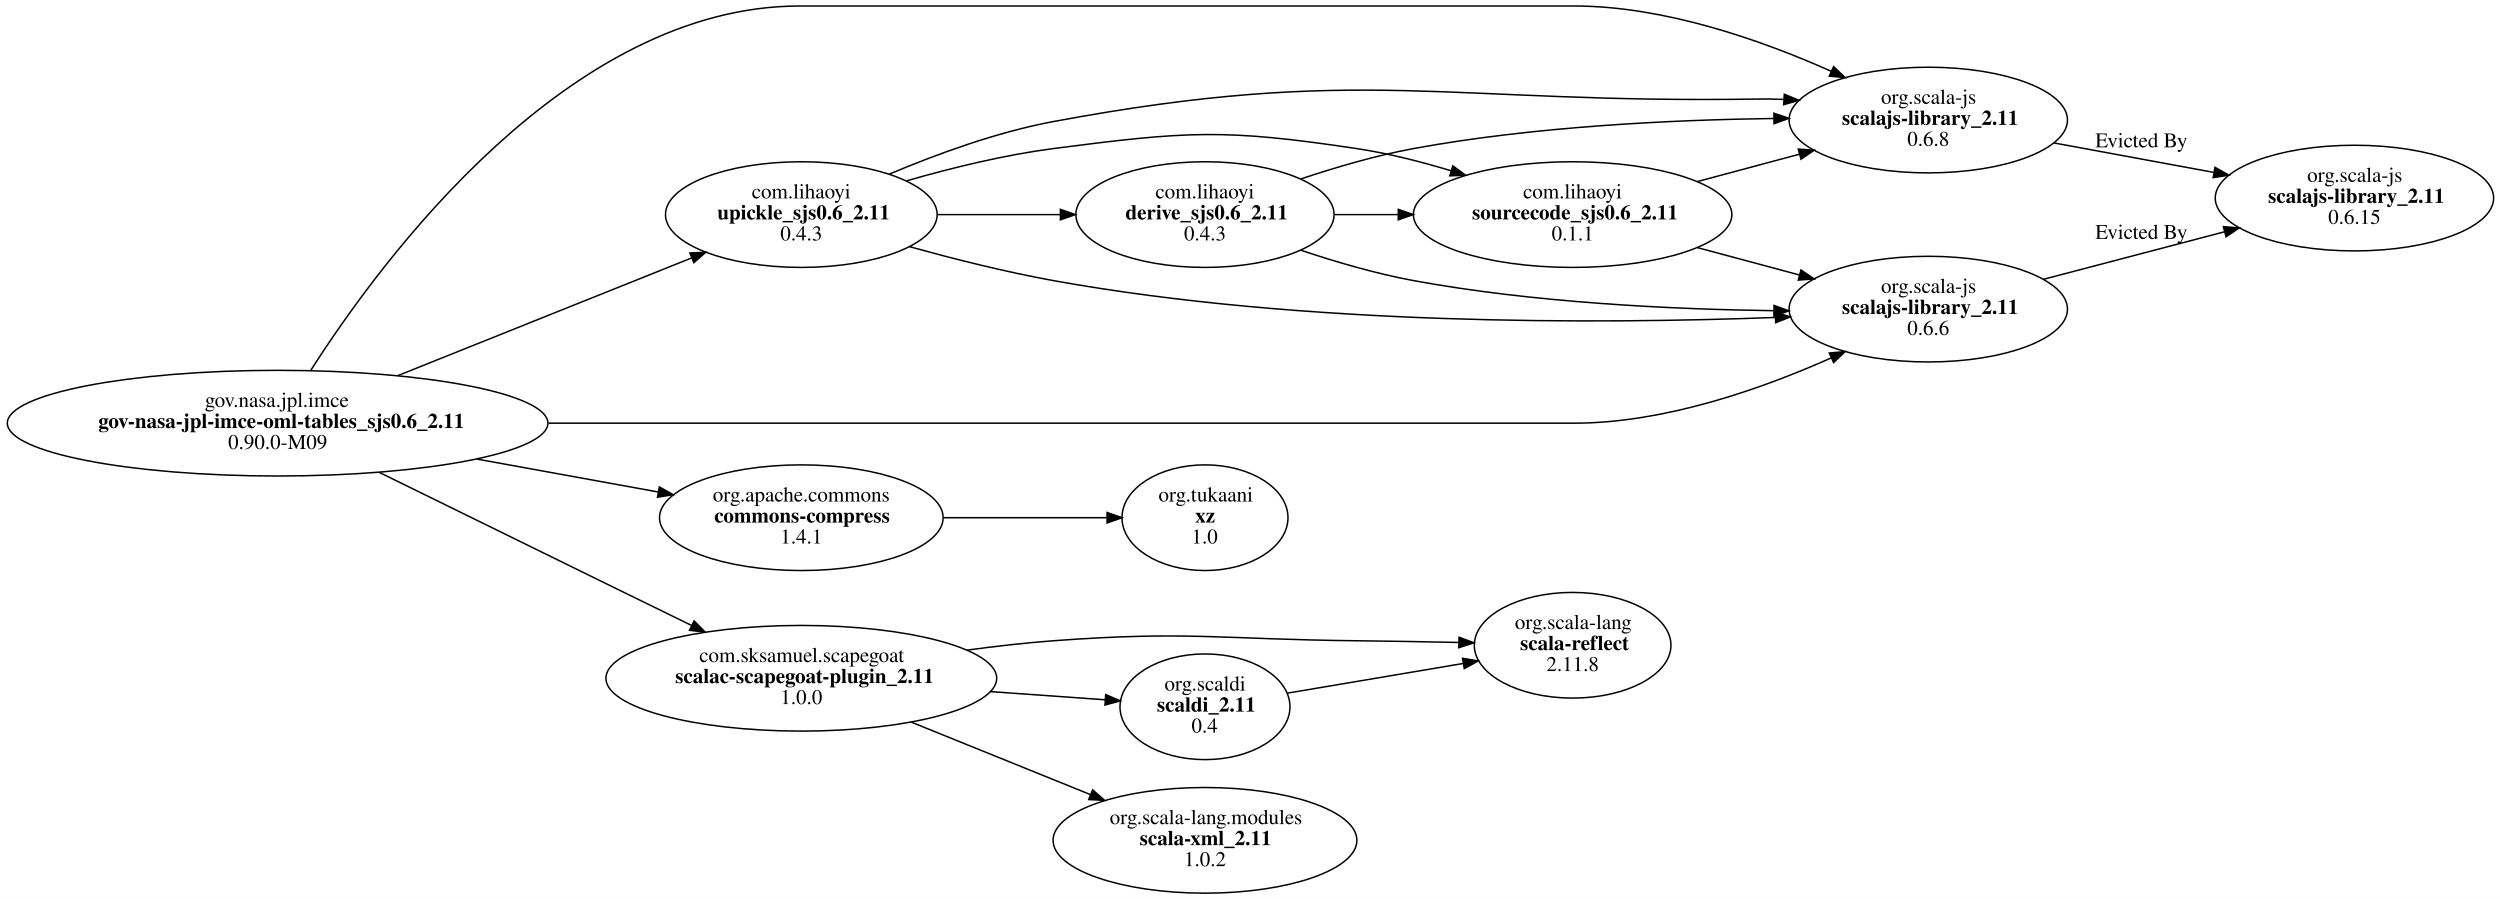
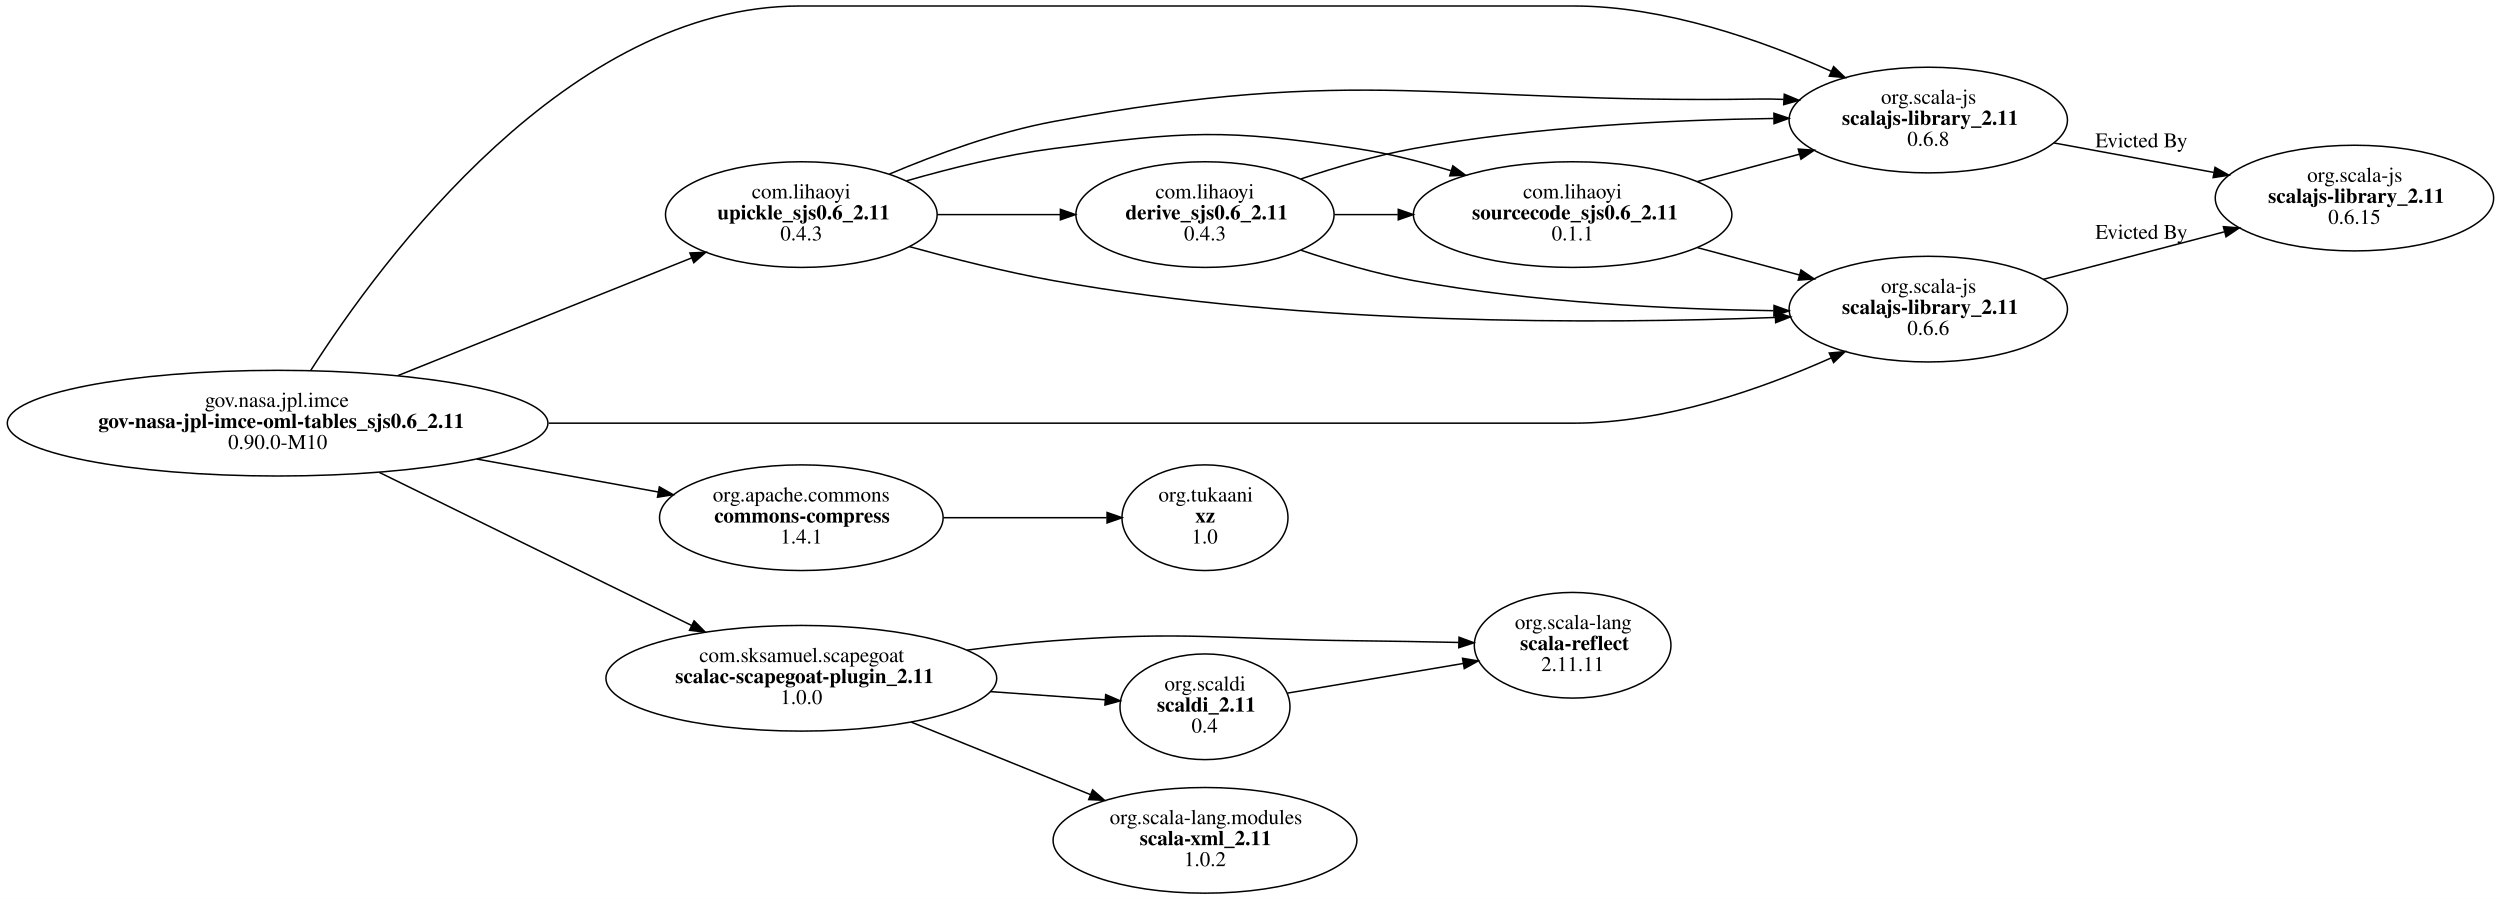
<svg xmlns="http://www.w3.org/2000/svg" width="1666pt" height="599pt" viewBox="0.00 0.00 1666.00 599.00">
  <g id="graph0" class="graph" transform="scale(1 1) rotate(0) translate(4 595)">
    <polygon fill="white" stroke="none" points="-4,4 -4,-595 1662,-595 1662,4 -4,4" />
    <g id="node1" class="node">
      <ellipse fill="none" stroke="black" cx="181" cy="-313" rx="180.125" ry="35.211" />
      <text text-anchor="start" x="132.5" y="-323.8" font-family="Times,serif" font-size="14.00">gov.nasa.jpl.imce</text>
      <text text-anchor="start" x="61.5" y="-309.8" font-family="Times,serif" font-weight="bold" font-size="14.00">gov-nasa-jpl-imce-oml-tables_sjs0.6_2.11</text>
-       <text text-anchor="start" x="148" y="-295.8" font-family="Times,serif" font-size="14.00">0.90.0-M09</text>
+       <text text-anchor="start" x="148" y="-295.8" font-family="Times,serif" font-size="14.00">0.90.0-M10</text>
    </g>
    <g id="node2" class="node">
      <ellipse fill="none" stroke="black" cx="530" cy="-452" rx="90.519" ry="35.211" />
      <text text-anchor="start" x="497" y="-462.8" font-family="Times,serif" font-size="14.00">com.lihaoyi</text>
      <text text-anchor="start" x="474" y="-448.8" font-family="Times,serif" font-weight="bold" font-size="14.00">upickle_sjs0.6_2.11</text>
      <text text-anchor="start" x="516" y="-434.8" font-family="Times,serif" font-size="14.00">0.4.3</text>
    </g>
    <g id="edge1" class="edge">
      <path fill="none" stroke="black" d="M261.174,-344.715C320.102,-368.32 399.887,-400.28 457.017,-423.165" />
      <polygon fill="black" stroke="black" points="455.756,-426.431 466.341,-426.9 458.359,-419.933 455.756,-426.431" />
    </g>
    <g id="node5" class="node">
      <ellipse fill="none" stroke="black" cx="530" cy="-250" rx="94.505" ry="35.211" />
      <text text-anchor="start" x="471" y="-260.8" font-family="Times,serif" font-size="14.00">org.apache.commons</text>
      <text text-anchor="start" x="472" y="-246.8" font-family="Times,serif" font-weight="bold" font-size="14.00">commons-compress</text>
      <text text-anchor="start" x="516" y="-232.8" font-family="Times,serif" font-size="14.00">1.4.1</text>
    </g>
    <g id="edge5" class="edge">
      <path fill="none" stroke="black" d="M313.681,-289.093C353.984,-281.775 397.489,-273.877 434.773,-267.107" />
      <polygon fill="black" stroke="black" points="435.399,-270.551 444.613,-265.321 434.148,-263.664 435.399,-270.551" />
    </g>
    <g id="node8" class="node">
      <ellipse fill="none" stroke="black" cx="1281" cy="-389" rx="92.762" ry="35.211" />
      <text text-anchor="start" x="1249.5" y="-399.8" font-family="Times,serif" font-size="14.00">org.scala-js</text>
      <text text-anchor="start" x="1223.5" y="-385.8" font-family="Times,serif" font-weight="bold" font-size="14.00">scalajs-library_2.11</text>
      <text text-anchor="start" x="1267" y="-371.8" font-family="Times,serif" font-size="14.00">0.6.6</text>
    </g>
-     <g id="edge8" class="edge">
+     <g id="edge9" class="edge">
      <path fill="none" stroke="black" d="M361.652,-313C415.469,-313 474.631,-313 529,-313 529,-313 529,-313 1045,-313 1105.17,-313 1169.99,-335.837 1216.28,-356.475" />
      <polygon fill="black" stroke="black" points="1215.02,-359.748 1225.58,-360.7 1217.92,-353.376 1215.02,-359.748" />
    </g>
    <g id="node9" class="node">
      <ellipse fill="none" stroke="black" cx="1281" cy="-515" rx="92.762" ry="35.211" />
      <text text-anchor="start" x="1249.5" y="-525.8" font-family="Times,serif" font-size="14.00">org.scala-js</text>
      <text text-anchor="start" x="1223.5" y="-511.8" font-family="Times,serif" font-weight="bold" font-size="14.00">scalajs-library_2.11</text>
      <text text-anchor="start" x="1267" y="-497.8" font-family="Times,serif" font-size="14.00">0.6.8</text>
    </g>
-     <g id="edge12" class="edge">
+     <g id="edge13" class="edge">
      <path fill="none" stroke="black" d="M202.922,-347.927C250.602,-422.592 375.195,-591 529,-591 529,-591 529,-591 1045,-591 1105.17,-591 1169.99,-568.163 1216.28,-547.525" />
      <polygon fill="black" stroke="black" points="1217.92,-550.624 1225.58,-543.3 1215.02,-544.252 1217.92,-550.624" />
    </g>
    <g id="node11" class="node">
      <ellipse fill="none" stroke="black" cx="530" cy="-143" rx="130.215" ry="35.211" />
      <text text-anchor="start" x="462" y="-153.8" font-family="Times,serif" font-size="14.00">com.sksamuel.scapegoat</text>
      <text text-anchor="start" x="446" y="-139.8" font-family="Times,serif" font-weight="bold" font-size="14.00">scalac-scapegoat-plugin_2.11</text>
      <text text-anchor="start" x="516" y="-125.8" font-family="Times,serif" font-size="14.00">1.0.0</text>
    </g>
    <g id="edge17" class="edge">
      <path fill="none" stroke="black" d="M248.771,-280.185C291.909,-258.994 349.26,-230.842 400,-206 418.468,-196.958 438.43,-187.201 457.005,-178.129" />
      <polygon fill="black" stroke="black" points="458.55,-181.27 466,-173.737 455.478,-174.98 458.55,-181.27" />
    </g>
    <g id="node3" class="node">
      <ellipse fill="none" stroke="black" cx="799" cy="-452" rx="86.035" ry="35.211" />
      <text text-anchor="start" x="766" y="-462.8" font-family="Times,serif" font-size="14.00">com.lihaoyi</text>
      <text text-anchor="start" x="746" y="-448.8" font-family="Times,serif" font-weight="bold" font-size="14.00">derive_sjs0.6_2.11</text>
      <text text-anchor="start" x="785" y="-434.8" font-family="Times,serif" font-size="14.00">0.4.3</text>
    </g>
    <g id="edge2" class="edge">
      <path fill="none" stroke="black" d="M620.65,-452C646.98,-452 675.869,-452 702.547,-452" />
      <polygon fill="black" stroke="black" points="702.653,-455.5 712.653,-452 702.653,-448.5 702.653,-455.5" />
    </g>
    <g id="node4" class="node">
      <ellipse fill="none" stroke="black" cx="1044" cy="-452" rx="106.132" ry="35.211" />
      <text text-anchor="start" x="1011" y="-462.8" font-family="Times,serif" font-size="14.00">com.lihaoyi</text>
      <text text-anchor="start" x="977" y="-448.8" font-family="Times,serif" font-weight="bold" font-size="14.00">sourcecode_sjs0.6_2.11</text>
      <text text-anchor="start" x="1030" y="-434.8" font-family="Times,serif" font-size="14.00">0.1.1</text>
    </g>
    <g id="edge4" class="edge">
      <path fill="none" stroke="black" d="M600.082,-474.476C629.86,-483.044 665.292,-491.764 698,-496 787.034,-507.532 811.22,-509.35 900,-496 920.75,-492.88 942.643,-487.348 962.892,-481.236" />
      <polygon fill="black" stroke="black" points="964.174,-484.503 972.689,-478.198 962.101,-477.818 964.174,-484.503" />
    </g>
    <g id="edge10" class="edge">
      <path fill="none" stroke="black" d="M601.96,-430.655C631.433,-422.484 666.134,-413.754 698,-408 864.633,-377.911 1062.36,-379.062 1179.16,-383.453" />
      <polygon fill="black" stroke="black" points="1179.03,-386.951 1189.16,-383.845 1179.31,-379.956 1179.03,-386.951" />
    </g>
    <g id="edge14" class="edge">
      <path fill="none" stroke="black" d="M588.726,-479.009C620.266,-492.326 660.452,-507.001 698,-514 903.456,-552.298 959.031,-525.666 1168,-529 1173.45,-529.087 1179.04,-528.99 1184.67,-528.747" />
      <polygon fill="black" stroke="black" points="1185.05,-532.231 1194.83,-528.163 1184.65,-525.243 1185.05,-532.231" />
    </g>
    <g id="edge3" class="edge">
      <path fill="none" stroke="black" d="M885.331,-452C898.977,-452 913.292,-452 927.497,-452" />
      <polygon fill="black" stroke="black" points="927.811,-455.5 937.811,-452 927.811,-448.5 927.811,-455.5" />
    </g>
-     <g id="edge9" class="edge">
+     <g id="edge8" class="edge">
      <path fill="none" stroke="black" d="M863.038,-428.2C886.272,-420.418 913.022,-412.599 938,-408 1017.69,-393.329 1109.43,-388.892 1177.82,-387.952" />
      <polygon fill="black" stroke="black" points="1178.21,-391.448 1188.17,-387.834 1178.13,-384.449 1178.21,-391.448" />
    </g>
-     <g id="edge13" class="edge">
+     <g id="edge12" class="edge">
      <path fill="none" stroke="black" d="M863.038,-475.8C886.272,-483.582 913.022,-491.401 938,-496 1017.69,-510.671 1109.43,-515.108 1177.82,-516.048" />
      <polygon fill="black" stroke="black" points="1178.13,-519.551 1188.17,-516.166 1178.21,-512.552 1178.13,-519.551" />
    </g>
    <g id="edge7" class="edge">
      <path fill="none" stroke="black" d="M1127.19,-429.966C1149.21,-424.062 1173.06,-417.669 1195.22,-411.729" />
      <polygon fill="black" stroke="black" points="1196.18,-415.095 1204.93,-409.124 1194.37,-408.333 1196.18,-415.095" />
    </g>
    <g id="edge11" class="edge">
      <path fill="none" stroke="black" d="M1127.19,-474.034C1149.21,-479.938 1173.06,-486.331 1195.22,-492.271" />
      <polygon fill="black" stroke="black" points="1194.37,-495.667 1204.93,-494.876 1196.18,-488.905 1194.37,-495.667" />
    </g>
    <g id="node6" class="node">
      <ellipse fill="none" stroke="black" cx="799" cy="-250" rx="55.309" ry="35.211" />
      <text text-anchor="start" x="768" y="-260.8" font-family="Times,serif" font-size="14.00">org.tukaani</text>
      <text text-anchor="start" x="792.5" y="-246.8" font-family="Times,serif" font-weight="bold" font-size="14.00">xz</text>
      <text text-anchor="start" x="790" y="-232.8" font-family="Times,serif" font-size="14.00">1.0</text>
    </g>
    <g id="edge6" class="edge">
      <path fill="none" stroke="black" d="M624.759,-250C660.689,-250 700.846,-250 733.444,-250" />
      <polygon fill="black" stroke="black" points="733.747,-253.5 743.747,-250 733.747,-246.5 733.747,-253.5" />
    </g>
    <g id="node7" class="node">
      <ellipse fill="none" stroke="black" cx="1565" cy="-463" rx="92.762" ry="35.211" />
      <text text-anchor="start" x="1533.5" y="-473.8" font-family="Times,serif" font-size="14.00">org.scala-js</text>
      <text text-anchor="start" x="1507.5" y="-459.8" font-family="Times,serif" font-weight="bold" font-size="14.00">scalajs-library_2.11</text>
      <text text-anchor="start" x="1547.5" y="-445.8" font-family="Times,serif" font-size="14.00">0.6.15</text>
    </g>
    <g id="edge20" class="edge">
      <path fill="none" stroke="black" d="M1357.57,-408.831C1394.71,-418.577 1439.64,-430.366 1478.08,-440.454" />
      <polygon fill="black" stroke="black" points="1477.66,-443.962 1488.22,-443.115 1479.44,-437.191 1477.66,-443.962" />
      <text text-anchor="middle" x="1423" y="-435.8" font-family="Times,serif" font-size="14.00">Evicted By</text>
    </g>
    <g id="edge21" class="edge">
      <path fill="none" stroke="black" d="M1364.7,-499.75C1398.13,-493.585 1436.87,-486.443 1471.25,-480.102" />
      <polygon fill="black" stroke="black" points="1472.1,-483.506 1481.3,-478.25 1470.83,-476.622 1472.1,-483.506" />
      <text text-anchor="middle" x="1423" y="-496.8" font-family="Times,serif" font-size="14.00">Evicted By</text>
    </g>
    <g id="node10" class="node">
      <ellipse fill="none" stroke="black" cx="1044" cy="-165" rx="65.523" ry="35.211" />
      <text text-anchor="start" x="1005.5" y="-175.8" font-family="Times,serif" font-size="14.00">org.scala-lang</text>
      <text text-anchor="start" x="1009" y="-161.8" font-family="Times,serif" font-weight="bold" font-size="14.00">scala-reflect</text>
-       <text text-anchor="start" x="1026.5" y="-147.8" font-family="Times,serif" font-size="14.00">2.11.8</text>
+       <text text-anchor="start" x="1023" y="-147.8" font-family="Times,serif" font-size="14.00">2.11.11</text>
    </g>
    <g id="edge16" class="edge">
      <path fill="none" stroke="black" d="M640.332,-161.744C659.497,-164.348 679.289,-166.607 698,-168 787.53,-174.664 810.227,-168.942 900,-168 922.079,-167.768 946.072,-167.336 967.986,-166.87" />
      <polygon fill="black" stroke="black" points="968.304,-170.364 978.225,-166.646 968.151,-163.365 968.304,-170.364" />
    </g>
    <g id="node12" class="node">
      <ellipse fill="none" stroke="black" cx="799" cy="-124" rx="56.637" ry="35.211" />
      <text text-anchor="start" x="772" y="-134.8" font-family="Times,serif" font-size="14.00">org.scaldi</text>
      <text text-anchor="start" x="767" y="-120.8" font-family="Times,serif" font-weight="bold" font-size="14.00">scaldi_2.11</text>
      <text text-anchor="start" x="790" y="-106.8" font-family="Times,serif" font-size="14.00">0.4</text>
    </g>
    <g id="edge18" class="edge">
      <path fill="none" stroke="black" d="M655.901,-134.112C682.384,-132.227 709.319,-130.311 732.517,-128.66" />
      <polygon fill="black" stroke="black" points="732.83,-132.147 742.556,-127.945 732.333,-125.164 732.83,-132.147" />
    </g>
    <g id="node13" class="node">
      <ellipse fill="none" stroke="black" cx="799" cy="-35" rx="101.233" ry="35.211" />
      <text text-anchor="start" x="735.5" y="-45.8" font-family="Times,serif" font-size="14.00">org.scala-lang.modules</text>
      <text text-anchor="start" x="755.5" y="-31.8" font-family="Times,serif" font-weight="bold" font-size="14.00">scala-xml_2.11</text>
      <text text-anchor="start" x="785" y="-17.8" font-family="Times,serif" font-size="14.00">1.0.2</text>
    </g>
    <g id="edge19" class="edge">
      <path fill="none" stroke="black" d="M603.254,-113.774C640.271,-98.8 685.31,-80.583 722.746,-65.44" />
      <polygon fill="black" stroke="black" points="724.133,-68.654 732.091,-61.66 721.508,-62.165 724.133,-68.654" />
    </g>
    <g id="edge15" class="edge">
      <path fill="none" stroke="black" d="M853.93,-133.099C888.457,-138.925 933.658,-146.551 971.207,-152.887" />
      <polygon fill="black" stroke="black" points="970.634,-156.339 981.077,-154.552 971.798,-149.437 970.634,-156.339" />
    </g>
  </g>
</svg>
